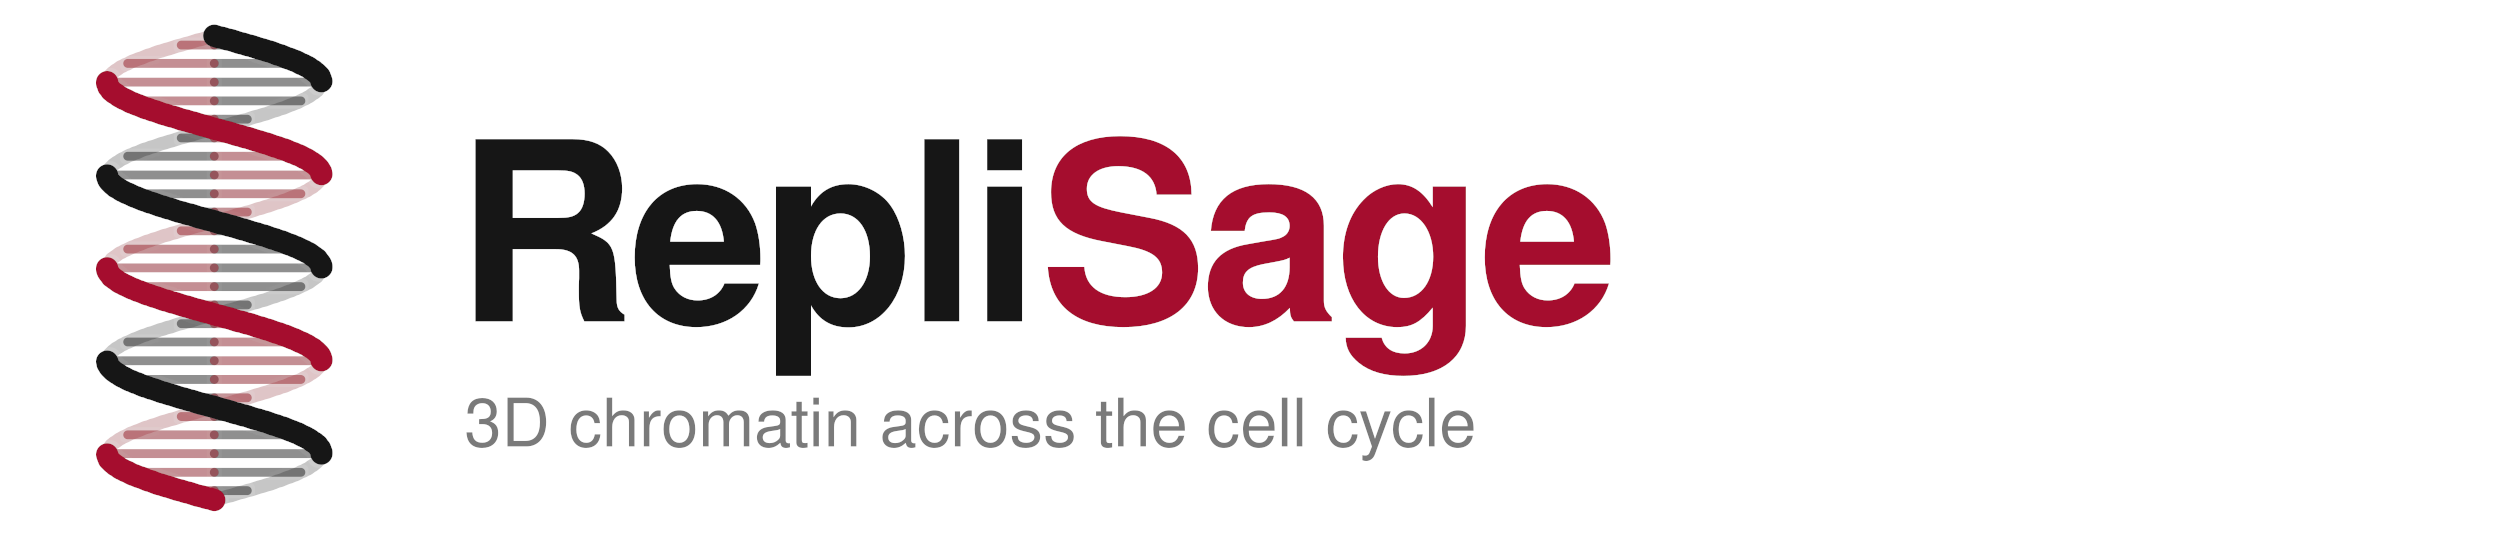
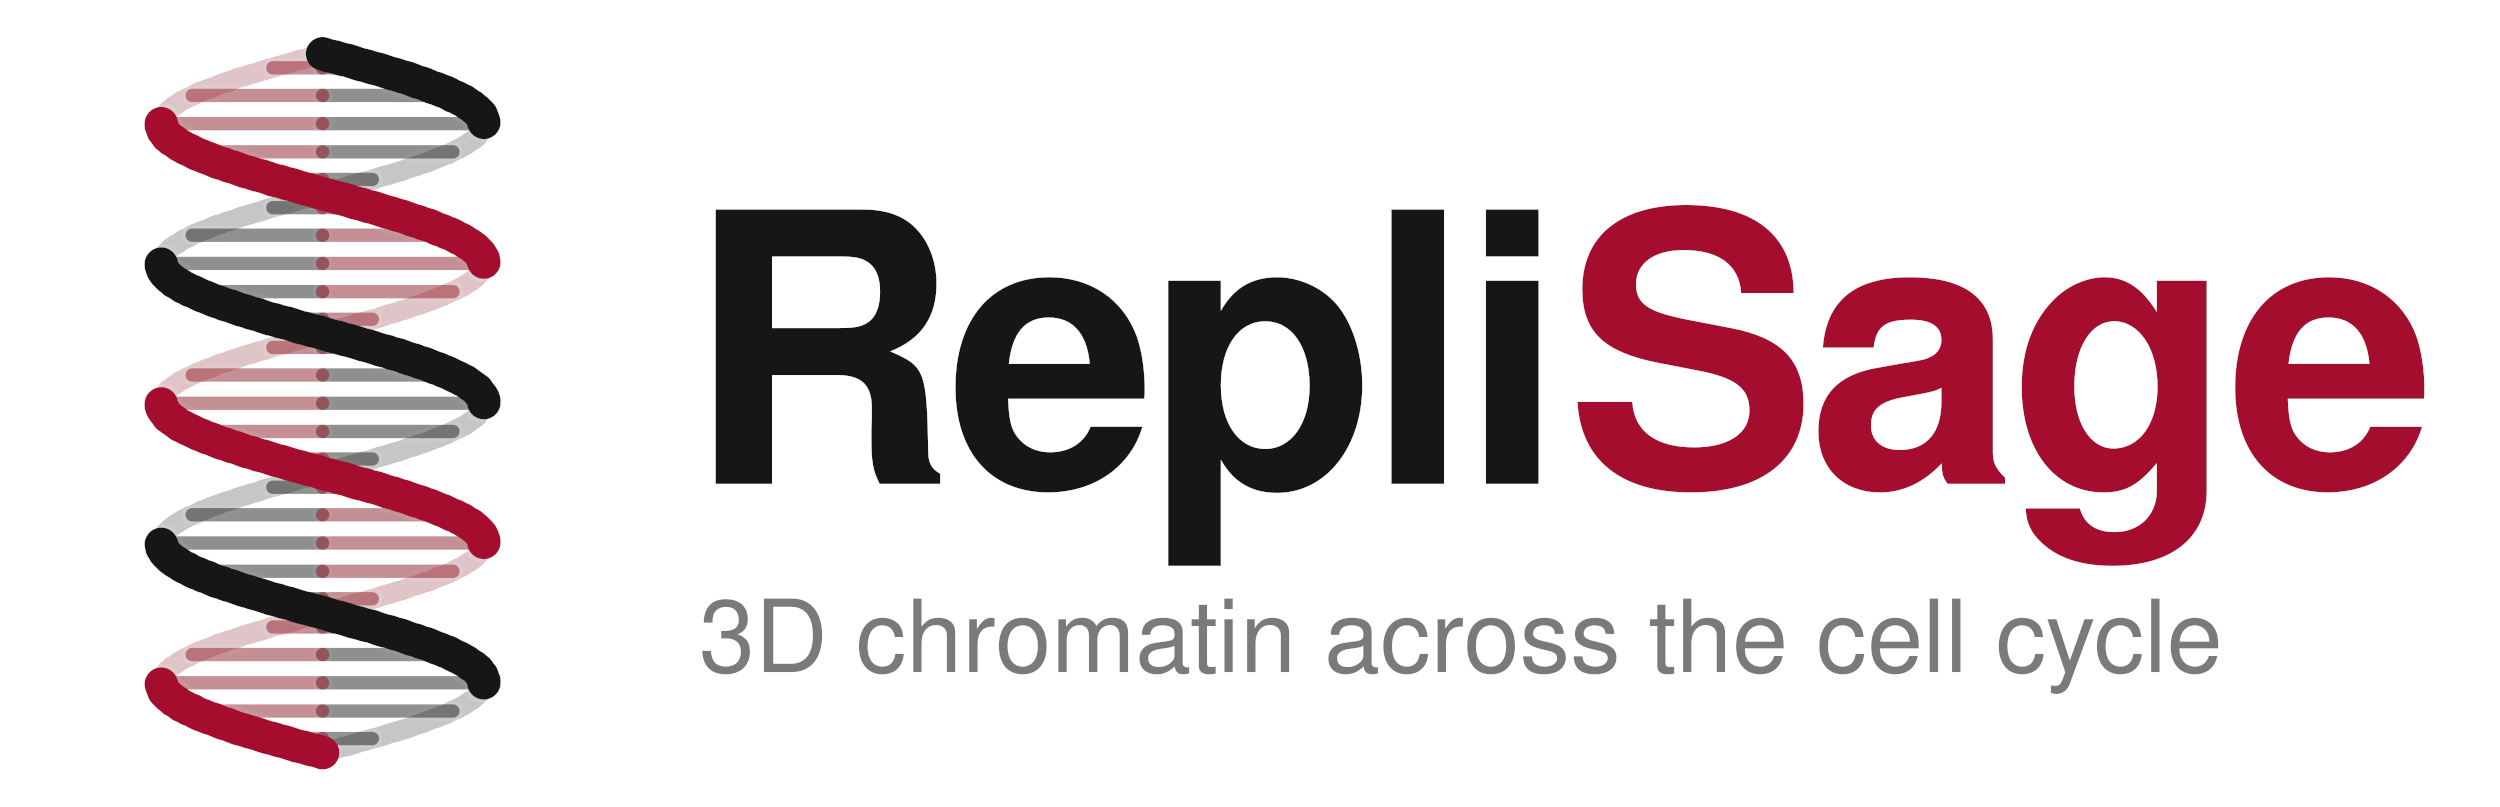
- <svg xmlns="http://www.w3.org/2000/svg" width="560" height="120" viewBox="0 0 560 120">
+ <svg xmlns="http://www.w3.org/2000/svg" width="372" height="120" viewBox="0 0 372 120">
  <defs>
    <filter id="edge" x="-3%" y="-8%" width="106%" height="116%">
-       <feMorphology in="SourceAlpha" operator="dilate" radius="0.55" result="d" />
+       <feMorphology in="SourceAlpha" operator="dilate" radius="0.3" result="d" />
      <feFlood flood-color="#fff" />
      <feComposite in2="d" operator="in" result="w" />
      <feMerge>
        <feMergeNode in="w" />
        <feMergeNode in="SourceGraphic" />
      </feMerge>
    </filter>
  </defs>
  <g filter="url(#edge)">
    <path d="M55.4 10.1L48.0 10.1" stroke="#141414" stroke-width="2" stroke-linecap="round" opacity=".7" />
    <path d="M48.0 10.1L40.6 10.1" stroke="#A50F2D" stroke-width="2" stroke-linecap="round" opacity=".7" />
    <path d="M67.4 14.2L48.0 14.2" stroke="#141414" stroke-width="2" stroke-linecap="round" opacity=".7" />
    <path d="M48.0 14.2L28.6 14.2" stroke="#A50F2D" stroke-width="2" stroke-linecap="round" opacity=".7" />
    <path d="M72.0 18.4L48.0 18.4" stroke="#141414" stroke-width="2" stroke-linecap="round" opacity=".7" />
    <path d="M48.0 18.4L24.0 18.4" stroke="#A50F2D" stroke-width="2" stroke-linecap="round" opacity=".7" />
    <path d="M67.4 22.6L48.0 22.6" stroke="#141414" stroke-width="2" stroke-linecap="round" opacity=".7" />
    <path d="M48.0 22.6L28.6 22.6" stroke="#A50F2D" stroke-width="2" stroke-linecap="round" opacity=".7" />
    <path d="M55.4 26.7L48.0 26.7" stroke="#141414" stroke-width="2" stroke-linecap="round" opacity=".7" />
    <path d="M48.0 26.7L40.6 26.7" stroke="#A50F2D" stroke-width="2" stroke-linecap="round" opacity=".7" />
    <path d="M40.6 30.9L48.0 30.9" stroke="#141414" stroke-width="2" stroke-linecap="round" opacity=".7" />
    <path d="M48.0 30.9L55.4 30.9" stroke="#A50F2D" stroke-width="2" stroke-linecap="round" opacity=".7" />
    <path d="M28.6 35.0L48.0 35.0" stroke="#141414" stroke-width="2" stroke-linecap="round" opacity=".7" />
    <path d="M48.0 35.0L67.4 35.0" stroke="#A50F2D" stroke-width="2" stroke-linecap="round" opacity=".7" />
    <path d="M24.0 39.2L48.0 39.2" stroke="#141414" stroke-width="2" stroke-linecap="round" opacity=".7" />
    <path d="M48.0 39.2L72.0 39.2" stroke="#A50F2D" stroke-width="2" stroke-linecap="round" opacity=".7" />
    <path d="M28.6 43.4L48.0 43.4" stroke="#141414" stroke-width="2" stroke-linecap="round" opacity=".7" />
    <path d="M48.0 43.4L67.4 43.4" stroke="#A50F2D" stroke-width="2" stroke-linecap="round" opacity=".7" />
    <path d="M40.6 47.5L48.0 47.5" stroke="#141414" stroke-width="2" stroke-linecap="round" opacity=".7" />
    <path d="M48.0 47.5L55.4 47.5" stroke="#A50F2D" stroke-width="2" stroke-linecap="round" opacity=".7" />
    <path d="M55.4 51.7L48.0 51.7" stroke="#141414" stroke-width="2" stroke-linecap="round" opacity=".7" />
    <path d="M48.0 51.7L40.6 51.7" stroke="#A50F2D" stroke-width="2" stroke-linecap="round" opacity=".7" />
    <path d="M67.4 55.8L48.0 55.8" stroke="#141414" stroke-width="2" stroke-linecap="round" opacity=".7" />
    <path d="M48.0 55.8L28.6 55.8" stroke="#A50F2D" stroke-width="2" stroke-linecap="round" opacity=".7" />
    <path d="M72.0 60.0L48.0 60.0" stroke="#141414" stroke-width="2" stroke-linecap="round" opacity=".7" />
    <path d="M48.0 60.0L24.0 60.0" stroke="#A50F2D" stroke-width="2" stroke-linecap="round" opacity=".7" />
    <path d="M67.4 64.2L48.0 64.2" stroke="#141414" stroke-width="2" stroke-linecap="round" opacity=".7" />
    <path d="M48.0 64.2L28.6 64.2" stroke="#A50F2D" stroke-width="2" stroke-linecap="round" opacity=".7" />
    <path d="M55.4 68.3L48.0 68.3" stroke="#141414" stroke-width="2" stroke-linecap="round" opacity=".7" />
    <path d="M48.0 68.3L40.6 68.3" stroke="#A50F2D" stroke-width="2" stroke-linecap="round" opacity=".7" />
    <path d="M40.6 72.5L48.0 72.5" stroke="#141414" stroke-width="2" stroke-linecap="round" opacity=".7" />
    <path d="M48.0 72.5L55.4 72.5" stroke="#A50F2D" stroke-width="2" stroke-linecap="round" opacity=".7" />
    <path d="M28.6 76.6L48.0 76.6" stroke="#141414" stroke-width="2" stroke-linecap="round" opacity=".7" />
    <path d="M48.0 76.6L67.4 76.6" stroke="#A50F2D" stroke-width="2" stroke-linecap="round" opacity=".7" />
    <path d="M24.0 80.8L48.0 80.8" stroke="#141414" stroke-width="2" stroke-linecap="round" opacity=".7" />
    <path d="M48.0 80.8L72.0 80.8" stroke="#A50F2D" stroke-width="2" stroke-linecap="round" opacity=".7" />
    <path d="M28.6 85.0L48.0 85.0" stroke="#141414" stroke-width="2" stroke-linecap="round" opacity=".7" />
    <path d="M48.0 85.0L67.4 85.0" stroke="#A50F2D" stroke-width="2" stroke-linecap="round" opacity=".7" />
    <path d="M40.6 89.1L48.0 89.1" stroke="#141414" stroke-width="2" stroke-linecap="round" opacity=".7" />
    <path d="M48.0 89.1L55.4 89.1" stroke="#A50F2D" stroke-width="2" stroke-linecap="round" opacity=".7" />
    <path d="M55.4 93.3L48.0 93.3" stroke="#141414" stroke-width="2" stroke-linecap="round" opacity=".7" />
    <path d="M48.0 93.3L40.6 93.3" stroke="#A50F2D" stroke-width="2" stroke-linecap="round" opacity=".7" />
    <path d="M67.4 97.4L48.0 97.4" stroke="#141414" stroke-width="2" stroke-linecap="round" opacity=".7" />
    <path d="M48.0 97.4L28.6 97.4" stroke="#A50F2D" stroke-width="2" stroke-linecap="round" opacity=".7" />
    <path d="M72.0 101.6L48.0 101.6" stroke="#141414" stroke-width="2" stroke-linecap="round" opacity=".7" />
    <path d="M48.0 101.6L24.0 101.6" stroke="#A50F2D" stroke-width="2" stroke-linecap="round" opacity=".7" />
    <path d="M67.4 105.8L48.0 105.8" stroke="#141414" stroke-width="2" stroke-linecap="round" opacity=".7" />
    <path d="M48.0 105.8L28.6 105.8" stroke="#A50F2D" stroke-width="2" stroke-linecap="round" opacity=".7" />
    <path d="M55.4 109.9L48.0 109.9" stroke="#141414" stroke-width="2" stroke-linecap="round" opacity=".7" />
    <path d="M48.0 109.9L40.6 109.9" stroke="#A50F2D" stroke-width="2" stroke-linecap="round" opacity=".7" />
    <polyline points="72.0,18.4 72.0,18.7 71.9,18.9 71.8,19.2 71.7,19.5 71.5,19.7 71.3,20.0 71.1,20.3 70.8,20.5 70.5,20.8 70.1,21.0 69.7,21.3 69.3,21.6 68.9,21.8 68.4,22.1 67.9,22.3 67.3,22.6 66.8,22.9 66.2,23.1 65.5,23.4 64.9,23.6 64.2,23.9 63.5,24.2 62.7,24.4 62.0,24.7 61.2,24.9 60.4,25.2 59.6,25.5 58.8,25.7 57.9,26.0 57.0,26.2 56.1,26.5 55.3,26.8 54.3,27.0 53.4,27.3 52.5,27.5 51.6,27.8 50.6,28.1 49.7,28.3 48.8,28.6 47.8,28.9 46.9,29.1 45.9,29.4 45.0,29.6 44.0,29.9 43.1,30.2 42.2,30.4 41.3,30.7 40.4,30.9 39.5,31.2 38.6,31.5 37.8,31.7 36.9,32.0 36.1,32.2 35.3,32.5 34.5,32.8 33.7,33.0 33.0,33.3 32.2,33.5 31.5,33.8 30.9,34.1 30.2,34.3 29.6,34.6 29.0,34.8 28.4,35.1 27.9,35.4 27.4,35.6 26.9,35.9 26.5,36.2 26.1,36.4 25.7,36.7 25.4,36.9 25.1,37.2 24.8,37.5 24.6,37.7 24.4,38.0 24.3,38.2 24.1,38.5 24.1,38.8 24.0,39.0" fill="none" stroke="#141414" stroke-width="3" stroke-linecap="round" stroke-linejoin="round" opacity="0.4" />
    <polyline points="72.0,60.1 72.0,60.4 71.9,60.7 71.8,60.9 71.6,61.2 71.4,61.4 71.2,61.7 71.0,62.0 70.7,62.2 70.3,62.5 70.0,62.7 69.6,63.0 69.2,63.3 68.7,63.5 68.2,63.8 67.7,64.0 67.1,64.3 66.5,64.6 65.9,64.8 65.3,65.1 64.6,65.3 63.9,65.6 63.2,65.9 62.4,66.1 61.7,66.4 60.9,66.6 60.1,66.9 59.3,67.2 58.4,67.4 57.6,67.7 56.7,67.9 55.8,68.2 54.9,68.5 54.0,68.7 53.1,69.0 52.1,69.3 51.2,69.5 50.3,69.8 49.3,70.0 48.4,70.3 47.4,70.6 46.5,70.8 45.5,71.1 44.6,71.3 43.7,71.6 42.8,71.9 41.8,72.1 40.9,72.4 40.0,72.6 39.1,72.9 38.3,73.2 37.4,73.4 36.6,73.7 35.8,73.9 35.0,74.2 34.2,74.5 33.4,74.7 32.7,75.0 32.0,75.2 31.3,75.5 30.6,75.8 30.0,76.0 29.4,76.3 28.8,76.6 28.2,76.8 27.7,77.1 27.2,77.3 26.8,77.6 26.3,77.9 25.9,78.1 25.6,78.4 25.3,78.6 25.0,78.9 24.7,79.2 24.5,79.4 24.3,79.7 24.2,79.9 24.1,80.2 24.0,80.5 24.0,80.7" fill="none" stroke="#141414" stroke-width="3" stroke-linecap="round" stroke-linejoin="round" opacity="0.4" />
    <polyline points="72.0,101.8 71.9,102.1 71.8,102.4 71.7,102.6 71.6,102.9 71.4,103.1 71.1,103.4 70.8,103.7 70.5,103.9 70.2,104.2 69.8,104.4 69.4,104.7 69.0,105.0 68.5,105.2 68.0,105.5 67.4,105.7 66.9,106.0 66.3,106.3 65.7,106.5 65.0,106.8 64.3,107.0 63.6,107.3 62.9,107.6 62.1,107.8 61.4,108.1 60.6,108.4 59.8,108.6 58.9,108.9 58.1,109.1 57.2,109.4 56.3,109.7 55.4,109.9 54.5,110.2 53.6,110.4 52.7,110.7 51.8,111.0 50.8,111.2 49.9,111.5 48.9,111.7 48.0,112.0" fill="none" stroke="#141414" stroke-width="3" stroke-linecap="round" stroke-linejoin="round" opacity="0.4" />
    <polyline points="48.0,8.0 47.1,8.3 46.1,8.5 45.2,8.8 44.2,9.0 43.3,9.3 42.4,9.6 41.5,9.8 40.6,10.1 39.7,10.3 38.8,10.6 37.9,10.9 37.1,11.1 36.2,11.4 35.4,11.6 34.6,11.9 33.9,12.2 33.1,12.4 32.4,12.7 31.7,13.0 31.0,13.2 30.3,13.5 29.7,13.7 29.1,14.0 28.6,14.3 28.0,14.5 27.5,14.8 27.0,15.0 26.6,15.3 26.2,15.6 25.8,15.8 25.5,16.1 25.2,16.3 24.9,16.6 24.6,16.9 24.4,17.1 24.3,17.4 24.2,17.6 24.1,17.9 24.0,18.2" fill="none" stroke="#A50F2D" stroke-width="3" stroke-linecap="round" stroke-linejoin="round" opacity="0.4" />
    <polyline points="72.0,39.3 72.0,39.5 71.9,39.8 71.8,40.1 71.7,40.3 71.5,40.6 71.3,40.8 71.0,41.1 70.7,41.4 70.4,41.6 70.1,41.9 69.7,42.1 69.2,42.4 68.8,42.7 68.3,42.9 67.8,43.2 67.2,43.4 66.6,43.7 66.0,44.0 65.4,44.2 64.7,44.5 64.0,44.8 63.3,45.0 62.6,45.3 61.8,45.5 61.0,45.8 60.2,46.1 59.4,46.3 58.6,46.6 57.7,46.8 56.9,47.1 56.0,47.4 55.1,47.6 54.2,47.9 53.2,48.1 52.3,48.4 51.4,48.7 50.5,48.9 49.5,49.2 48.6,49.4 47.6,49.7 46.7,50.0 45.7,50.2 44.8,50.5 43.9,50.7 42.9,51.0 42.0,51.3 41.1,51.5 40.2,51.8 39.3,52.1 38.4,52.3 37.6,52.6 36.7,52.8 35.9,53.1 35.1,53.4 34.3,53.6 33.6,53.9 32.8,54.1 32.1,54.4 31.4,54.7 30.7,54.9 30.1,55.2 29.5,55.4 28.9,55.7 28.3,56.0 27.8,56.2 27.3,56.5 26.8,56.7 26.4,57.0 26.0,57.3 25.7,57.5 25.3,57.8 25.0,58.0 24.8,58.3 24.6,58.6 24.4,58.8 24.2,59.1 24.1,59.3 24.0,59.6 24.0,59.9" fill="none" stroke="#A50F2D" stroke-width="3" stroke-linecap="round" stroke-linejoin="round" opacity="0.4" />
    <polyline points="72.0,81.0 71.9,81.2 71.9,81.5 71.7,81.8 71.6,82.0 71.4,82.3 71.2,82.5 70.9,82.8 70.6,83.1 70.3,83.3 69.9,83.6 69.5,83.8 69.1,84.1 68.6,84.4 68.1,84.6 67.6,84.9 67.0,85.2 66.4,85.4 65.8,85.7 65.1,85.9 64.5,86.2 63.8,86.5 63.0,86.7 62.3,87.0 61.5,87.2 60.7,87.5 59.9,87.8 59.1,88.0 58.2,88.3 57.4,88.5 56.5,88.8 55.6,89.1 54.7,89.3 53.8,89.6 52.9,89.8 52.0,90.1 51.0,90.4 50.1,90.6 49.1,90.9 48.2,91.1 47.2,91.4 46.3,91.7 45.4,91.9 44.4,92.2 43.5,92.5 42.6,92.7 41.7,93.0 40.7,93.2 39.9,93.5 39.0,93.8 38.1,94.0 37.2,94.3 36.4,94.5 35.6,94.8 34.8,95.1 34.0,95.3 33.3,95.6 32.5,95.8 31.8,96.1 31.1,96.4 30.5,96.6 29.8,96.9 29.2,97.1 28.7,97.4 28.1,97.7 27.6,97.9 27.1,98.2 26.7,98.4 26.3,98.7 25.9,99.0 25.5,99.2 25.2,99.5 24.9,99.7 24.7,100.0 24.5,100.3 24.3,100.5 24.2,100.8 24.1,101.1 24.0,101.3 24.0,101.6" fill="none" stroke="#A50F2D" stroke-width="3" stroke-linecap="round" stroke-linejoin="round" opacity="0.4" />
    <polyline points="48.0,8.0 48.9,8.3 49.9,8.5 50.8,8.8 51.8,9.0 52.7,9.3 53.6,9.6 54.5,9.8 55.4,10.1 56.3,10.3 57.2,10.6 58.1,10.9 58.9,11.1 59.8,11.4 60.6,11.6 61.4,11.9 62.1,12.2 62.9,12.4 63.6,12.7 64.3,13.0 65.0,13.2 65.7,13.5 66.3,13.7 66.9,14.0 67.4,14.3 68.0,14.5 68.5,14.8 69.0,15.0 69.4,15.3 69.8,15.6 70.2,15.8 70.5,16.1 70.8,16.3 71.1,16.6 71.4,16.9 71.6,17.1 71.7,17.4 71.8,17.6 71.9,17.9 72.0,18.2" fill="none" stroke="#141414" stroke-width="5" stroke-linecap="round" stroke-linejoin="round" opacity="1" />
    <polyline points="24.0,39.3 24.0,39.5 24.1,39.8 24.2,40.1 24.3,40.3 24.5,40.6 24.7,40.8 25.0,41.1 25.3,41.4 25.6,41.6 25.9,41.9 26.3,42.1 26.8,42.4 27.2,42.7 27.7,42.9 28.2,43.2 28.8,43.4 29.4,43.7 30.0,44.0 30.6,44.2 31.3,44.5 32.0,44.8 32.7,45.0 33.4,45.3 34.2,45.5 35.0,45.8 35.8,46.1 36.6,46.3 37.4,46.6 38.3,46.8 39.1,47.1 40.0,47.4 40.9,47.6 41.8,47.9 42.8,48.1 43.7,48.4 44.6,48.7 45.5,48.9 46.5,49.2 47.4,49.4 48.4,49.7 49.3,50.0 50.3,50.2 51.2,50.5 52.1,50.7 53.1,51.0 54.0,51.3 54.9,51.5 55.8,51.8 56.7,52.1 57.6,52.3 58.4,52.6 59.3,52.8 60.1,53.1 60.9,53.4 61.7,53.6 62.4,53.9 63.2,54.1 63.9,54.4 64.6,54.7 65.3,54.9 65.9,55.2 66.5,55.4 67.1,55.7 67.7,56.0 68.2,56.2 68.7,56.5 69.2,56.7 69.6,57.0 70.0,57.3 70.3,57.5 70.7,57.8 71.0,58.0 71.2,58.3 71.4,58.6 71.6,58.8 71.8,59.1 71.9,59.3 72.0,59.6 72.0,59.9" fill="none" stroke="#141414" stroke-width="5" stroke-linecap="round" stroke-linejoin="round" opacity="1" />
    <polyline points="24.0,81.0 24.1,81.2 24.1,81.5 24.3,81.8 24.4,82.0 24.6,82.3 24.8,82.5 25.1,82.8 25.4,83.1 25.7,83.3 26.1,83.6 26.5,83.8 26.9,84.1 27.4,84.4 27.9,84.6 28.4,84.9 29.0,85.2 29.6,85.4 30.2,85.7 30.9,85.9 31.5,86.2 32.2,86.5 33.0,86.7 33.7,87.0 34.5,87.2 35.3,87.5 36.1,87.8 36.9,88.0 37.8,88.3 38.6,88.5 39.5,88.8 40.4,89.1 41.3,89.3 42.2,89.6 43.1,89.8 44.0,90.1 45.0,90.4 45.9,90.6 46.9,90.9 47.8,91.1 48.8,91.4 49.7,91.7 50.6,91.9 51.6,92.2 52.5,92.5 53.4,92.7 54.3,93.0 55.3,93.2 56.1,93.5 57.0,93.8 57.9,94.0 58.8,94.3 59.6,94.5 60.4,94.8 61.2,95.1 62.0,95.3 62.7,95.6 63.5,95.8 64.2,96.1 64.9,96.4 65.5,96.6 66.2,96.9 66.8,97.1 67.3,97.4 67.9,97.7 68.4,97.9 68.9,98.2 69.3,98.4 69.7,98.7 70.1,99.0 70.5,99.2 70.8,99.5 71.1,99.7 71.3,100.0 71.5,100.3 71.7,100.5 71.8,100.8 71.9,101.1 72.0,101.3 72.0,101.6" fill="none" stroke="#141414" stroke-width="5" stroke-linecap="round" stroke-linejoin="round" opacity="1" />
    <polyline points="24.0,18.4 24.0,18.7 24.1,18.9 24.2,19.2 24.3,19.5 24.5,19.7 24.7,20.0 24.9,20.3 25.2,20.5 25.5,20.8 25.9,21.0 26.3,21.3 26.7,21.6 27.1,21.8 27.6,22.1 28.1,22.3 28.7,22.6 29.2,22.9 29.8,23.1 30.5,23.4 31.1,23.6 31.8,23.9 32.5,24.2 33.3,24.4 34.0,24.7 34.8,24.9 35.6,25.2 36.4,25.5 37.2,25.7 38.1,26.0 39.0,26.2 39.9,26.5 40.7,26.8 41.7,27.0 42.6,27.3 43.5,27.5 44.4,27.8 45.4,28.1 46.3,28.3 47.2,28.6 48.2,28.9 49.1,29.1 50.1,29.4 51.0,29.6 52.0,29.9 52.9,30.2 53.8,30.4 54.7,30.7 55.6,30.9 56.5,31.2 57.4,31.5 58.2,31.7 59.1,32.0 59.9,32.2 60.7,32.5 61.5,32.8 62.3,33.0 63.0,33.3 63.8,33.5 64.5,33.8 65.1,34.1 65.8,34.3 66.4,34.6 67.0,34.8 67.6,35.1 68.1,35.4 68.6,35.6 69.1,35.9 69.5,36.2 69.9,36.4 70.3,36.7 70.6,36.9 70.9,37.2 71.2,37.5 71.4,37.7 71.6,38.0 71.7,38.2 71.9,38.5 71.9,38.8 72.0,39.0" fill="none" stroke="#A50F2D" stroke-width="5" stroke-linecap="round" stroke-linejoin="round" opacity="1" />
    <polyline points="24.0,60.1 24.0,60.4 24.1,60.7 24.2,60.9 24.4,61.2 24.6,61.4 24.8,61.7 25.0,62.0 25.3,62.2 25.7,62.5 26.0,62.7 26.4,63.0 26.8,63.3 27.3,63.5 27.8,63.8 28.3,64.0 28.9,64.3 29.5,64.6 30.1,64.8 30.7,65.1 31.4,65.3 32.1,65.6 32.8,65.9 33.6,66.1 34.3,66.4 35.1,66.6 35.9,66.9 36.7,67.2 37.6,67.4 38.4,67.7 39.3,67.9 40.2,68.2 41.1,68.5 42.0,68.7 42.9,69.0 43.9,69.3 44.8,69.5 45.7,69.8 46.7,70.0 47.6,70.3 48.6,70.6 49.5,70.8 50.5,71.1 51.4,71.3 52.3,71.6 53.2,71.9 54.2,72.1 55.1,72.4 56.0,72.6 56.9,72.9 57.7,73.2 58.6,73.4 59.4,73.7 60.2,73.9 61.0,74.2 61.8,74.5 62.6,74.7 63.3,75.0 64.0,75.2 64.7,75.5 65.4,75.8 66.0,76.0 66.6,76.3 67.2,76.6 67.8,76.8 68.3,77.1 68.8,77.3 69.2,77.6 69.7,77.9 70.1,78.1 70.4,78.4 70.7,78.6 71.0,78.9 71.3,79.2 71.5,79.4 71.7,79.7 71.8,79.9 71.9,80.2 72.0,80.5 72.0,80.7" fill="none" stroke="#A50F2D" stroke-width="5" stroke-linecap="round" stroke-linejoin="round" opacity="1" />
    <polyline points="24.0,101.8 24.1,102.1 24.2,102.4 24.3,102.6 24.4,102.9 24.6,103.1 24.9,103.4 25.2,103.7 25.5,103.9 25.8,104.2 26.2,104.4 26.6,104.7 27.0,105.0 27.5,105.2 28.0,105.5 28.6,105.7 29.1,106.0 29.7,106.3 30.3,106.5 31.0,106.8 31.7,107.0 32.4,107.3 33.1,107.6 33.9,107.8 34.6,108.1 35.4,108.4 36.2,108.6 37.1,108.9 37.9,109.1 38.8,109.4 39.7,109.7 40.6,109.9 41.5,110.2 42.4,110.4 43.3,110.7 44.2,111.0 45.2,111.2 46.1,111.5 47.1,111.7 48.0,112.0" fill="none" stroke="#A50F2D" stroke-width="5" stroke-linecap="round" stroke-linejoin="round" opacity="1" />
    <text x="102" y="72" font-family="Helvetica,Arial,sans-serif" font-size="56" font-weight="800" fill="#141414" letter-spacing="-1.5">Repli<tspan fill="#A50F2D">Sage</tspan>
    </text>
    <text x="104" y="100" font-family="Helvetica,Arial,sans-serif" font-size="15" fill="#7A7A7A">3D chromatin across the cell cycle</text>
  </g>
</svg>
